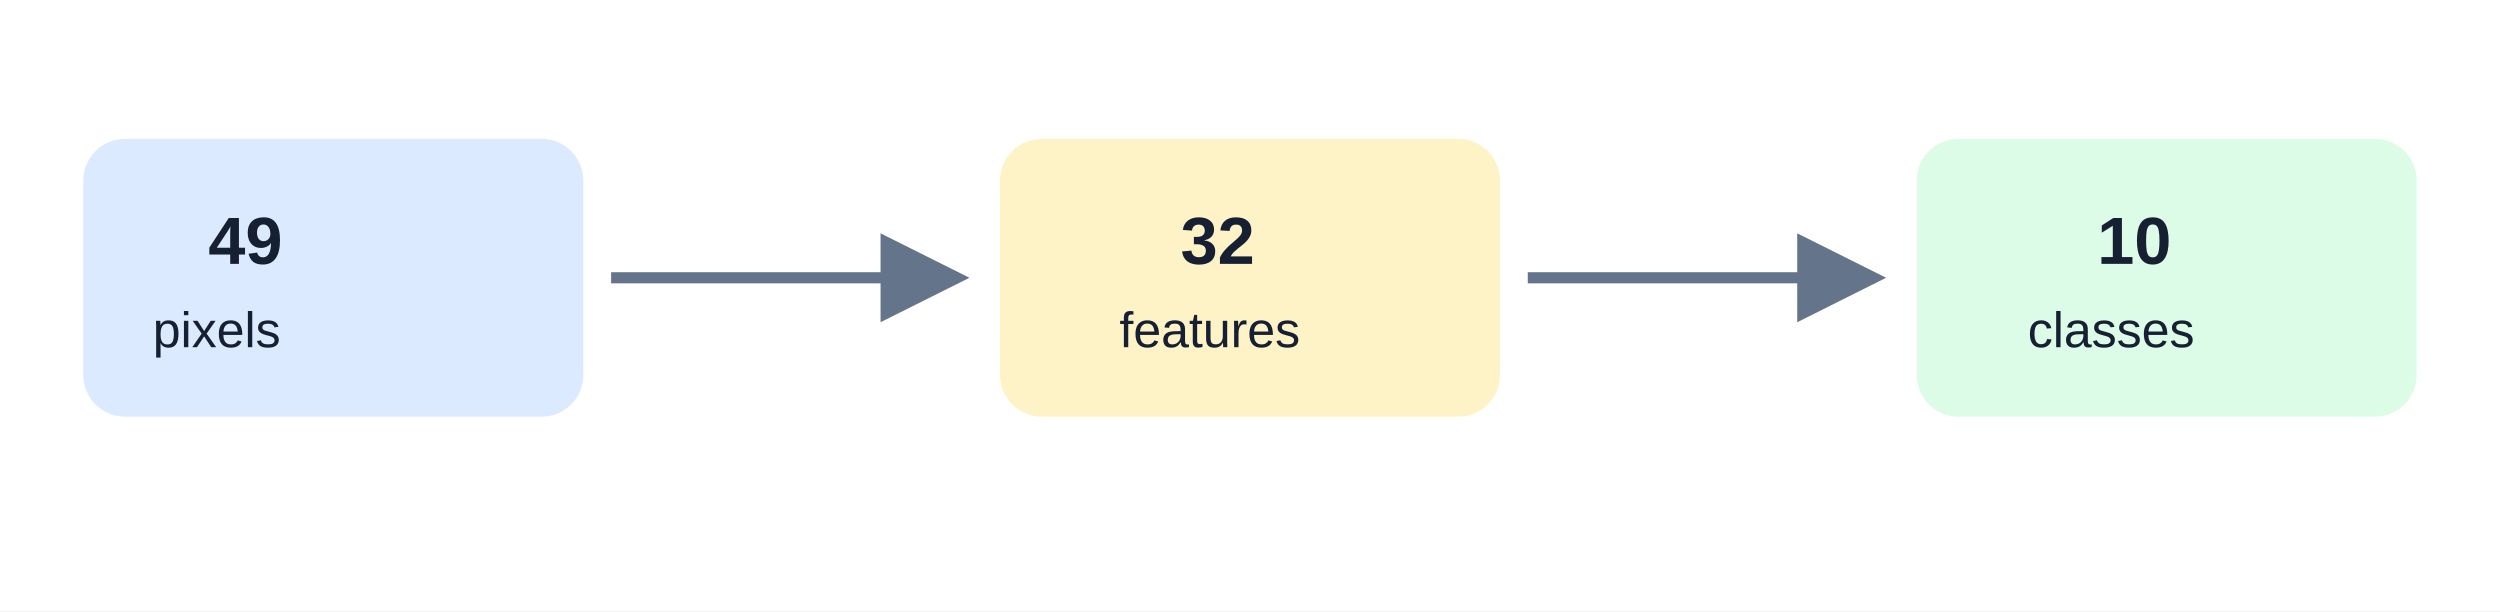
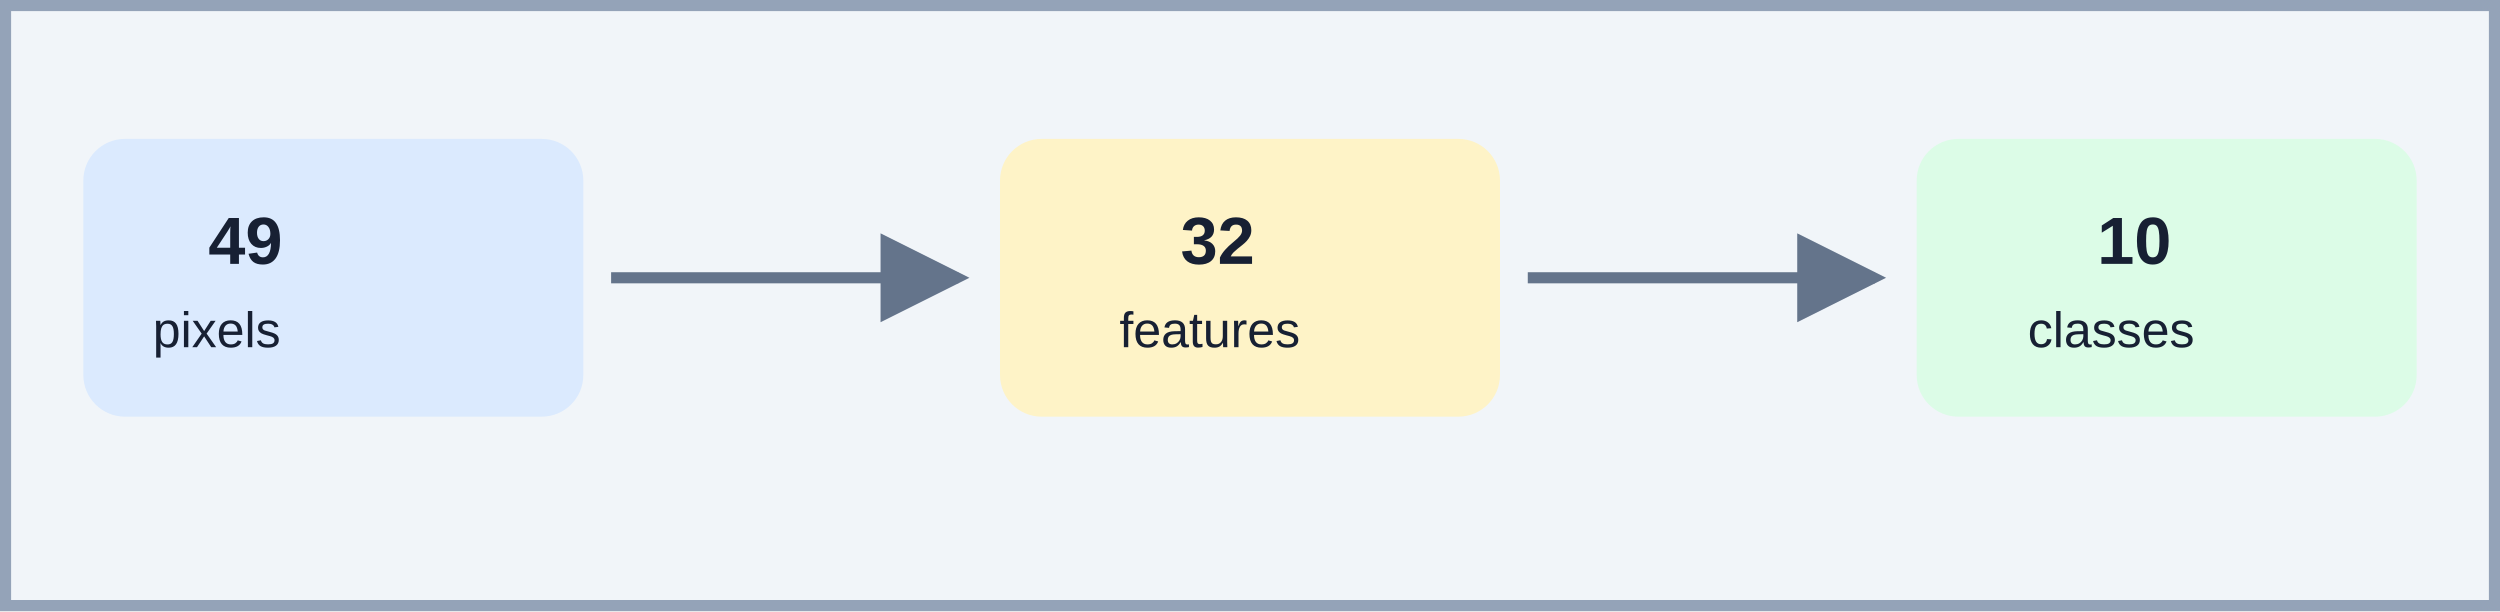
<svg xmlns="http://www.w3.org/2000/svg" width="900" height="220" viewBox="0 0 900 220">
-   <rect width="900" height="100%" fill="#ffffff" />
+   <rect x="2" y="2" width="896" height="216" fill="#f1f5f9" stroke="#94a3b8" stroke-width="4" />
  <style>text{font-family:Arial,sans-serif;fill:#172033}.n{font-size:24px;font-weight:bold}.s{font-size:18px}.a{stroke:#64748b;stroke-width:4;marker-end:url(#m)}</style>
  <defs>
    <marker id="m" markerWidth="8" markerHeight="8" refX="7" refY="4" orient="auto">
      <path d="M0,0 L8,4 L0,8 Z" fill="#64748b" />
    </marker>
  </defs>
  <rect x="30" y="50" width="180" height="100" rx="15" fill="#dbeafe" />
  <rect x="360" y="50" width="180" height="100" rx="15" fill="#fef3c7" />
  <rect x="690" y="50" width="180" height="100" rx="15" fill="#dcfce7" />
  <line x1="220" y1="100" x2="345" y2="100" class="a" />
  <line x1="550" y1="100" x2="675" y2="100" class="a" />
  <text x="75" y="95" class="n">49</text>
  <text x="55" y="125" class="s">pixels</text>
  <text x="425" y="95" class="n">32</text>
  <text x="403" y="125" class="s">features</text>
  <text x="755" y="95" class="n">10</text>
  <text x="730" y="125" class="s">classes</text>
</svg>
